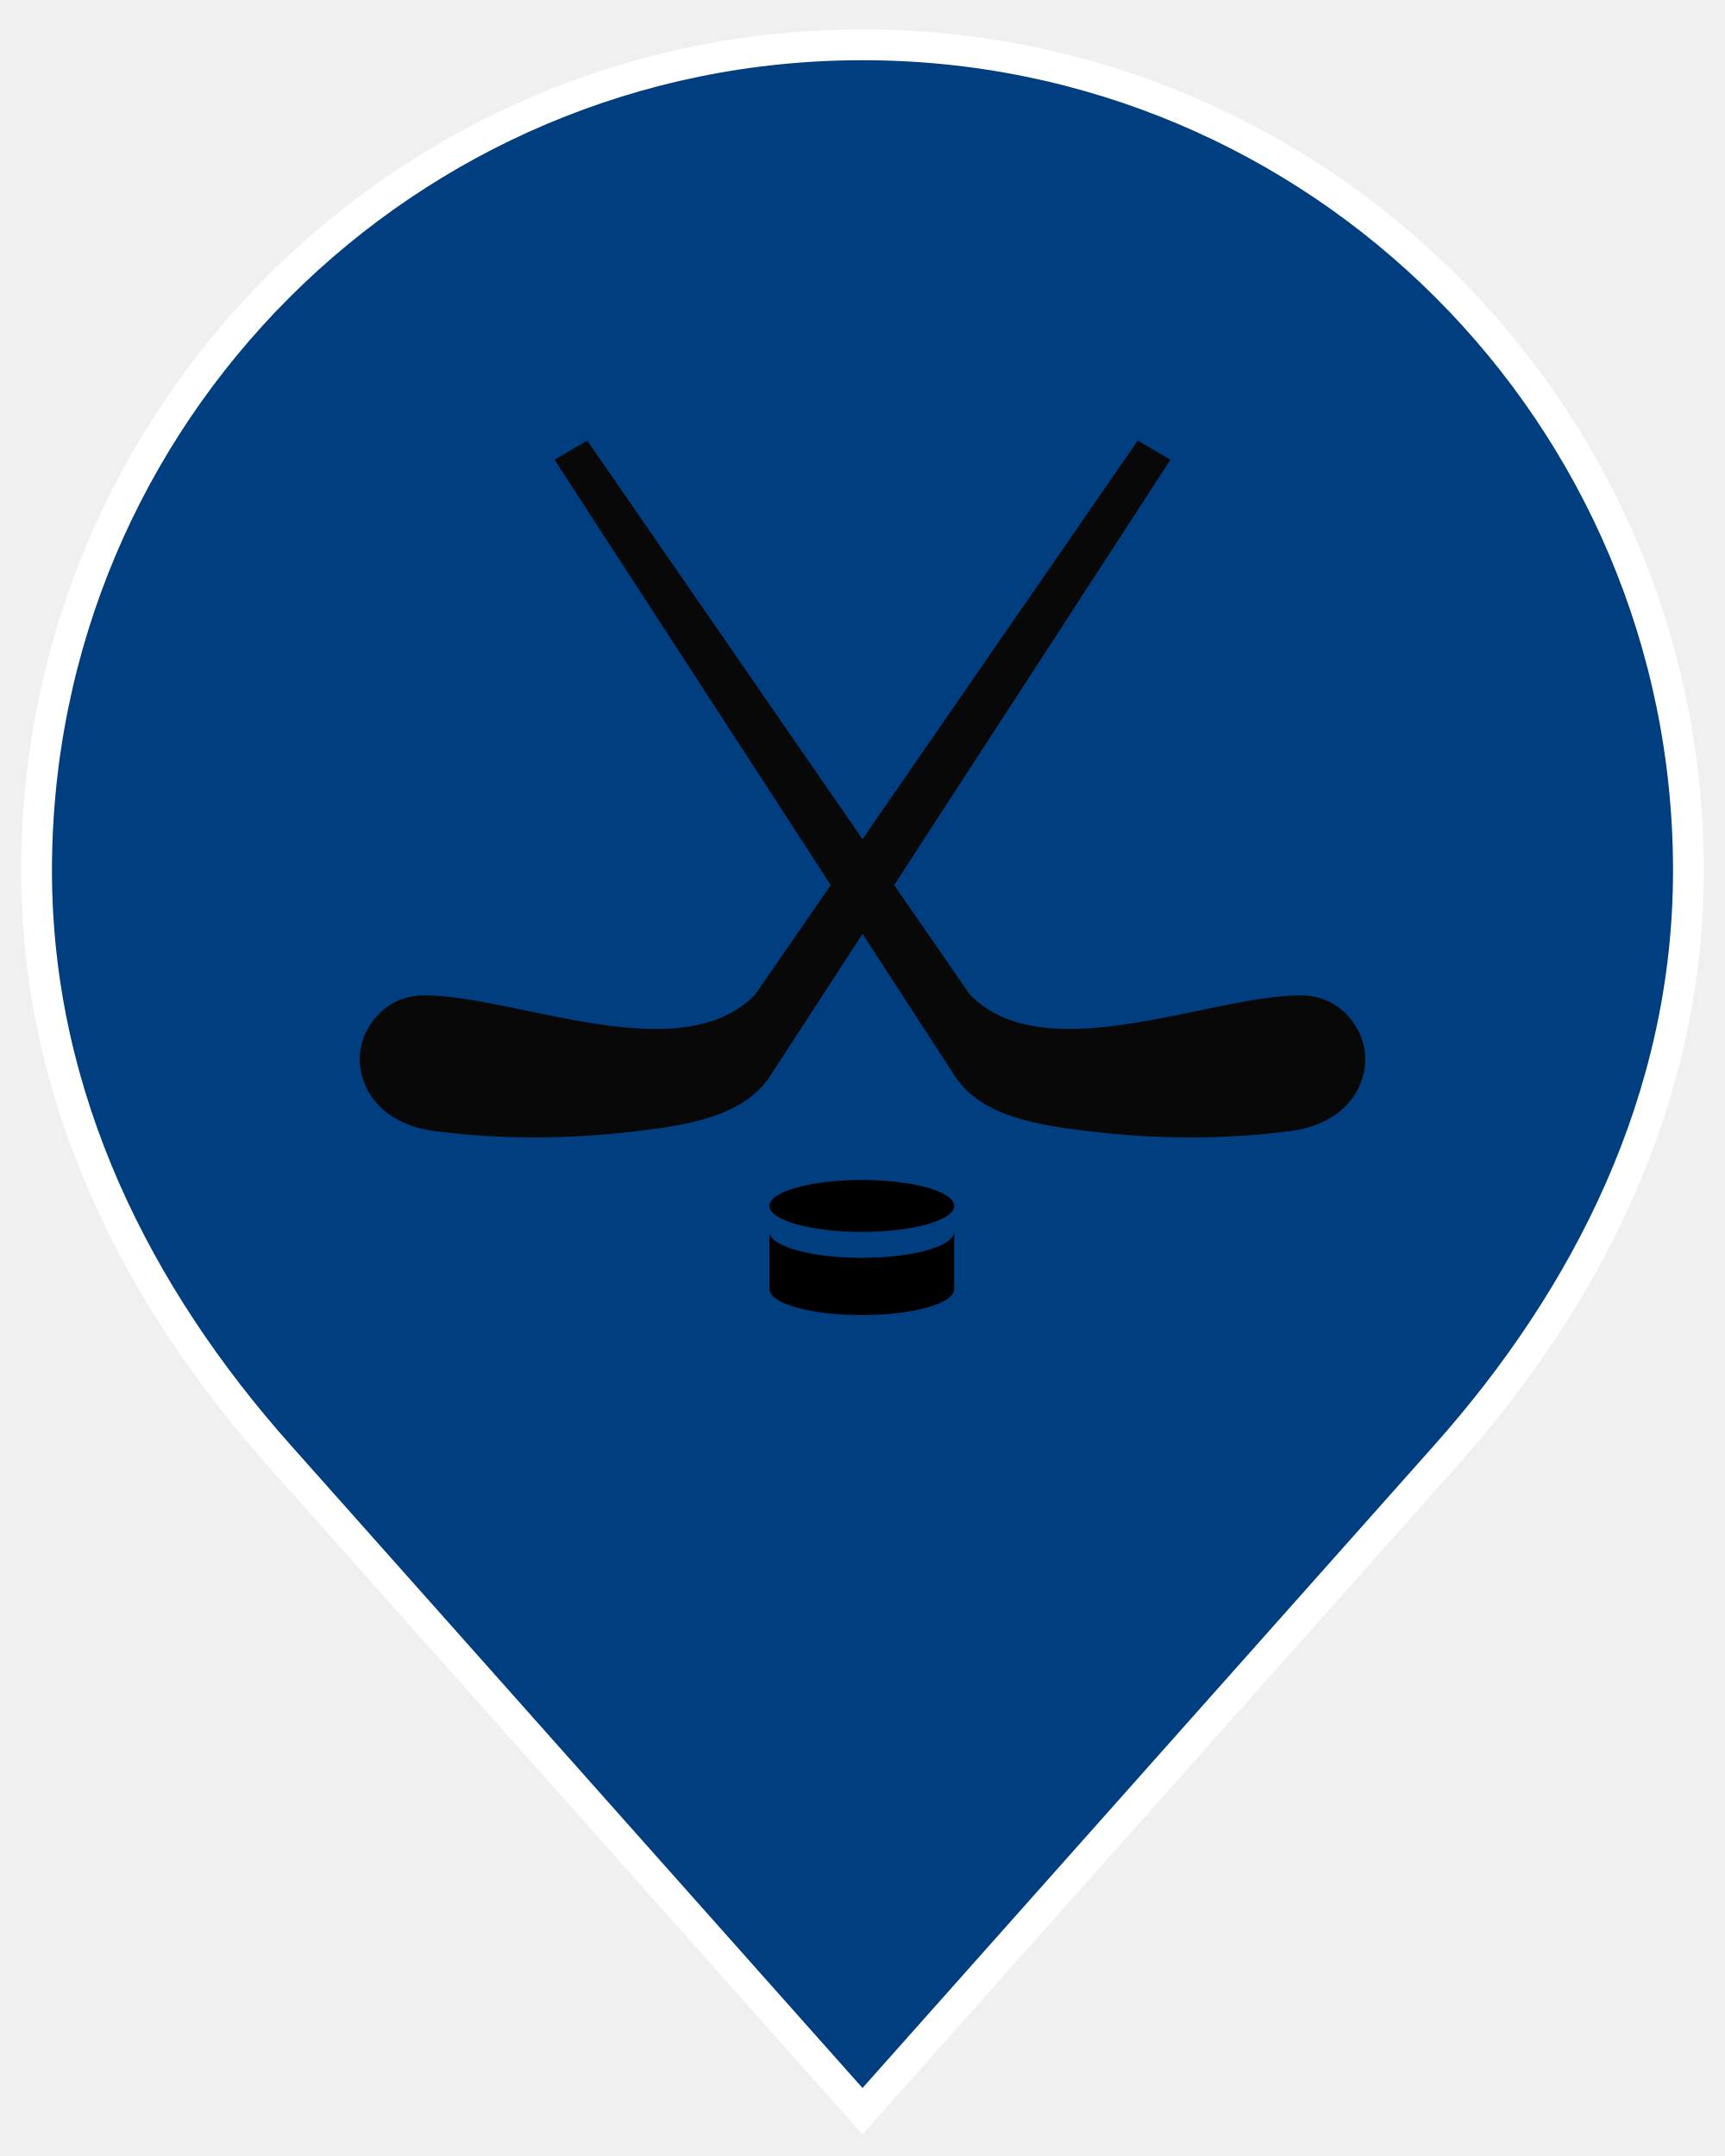
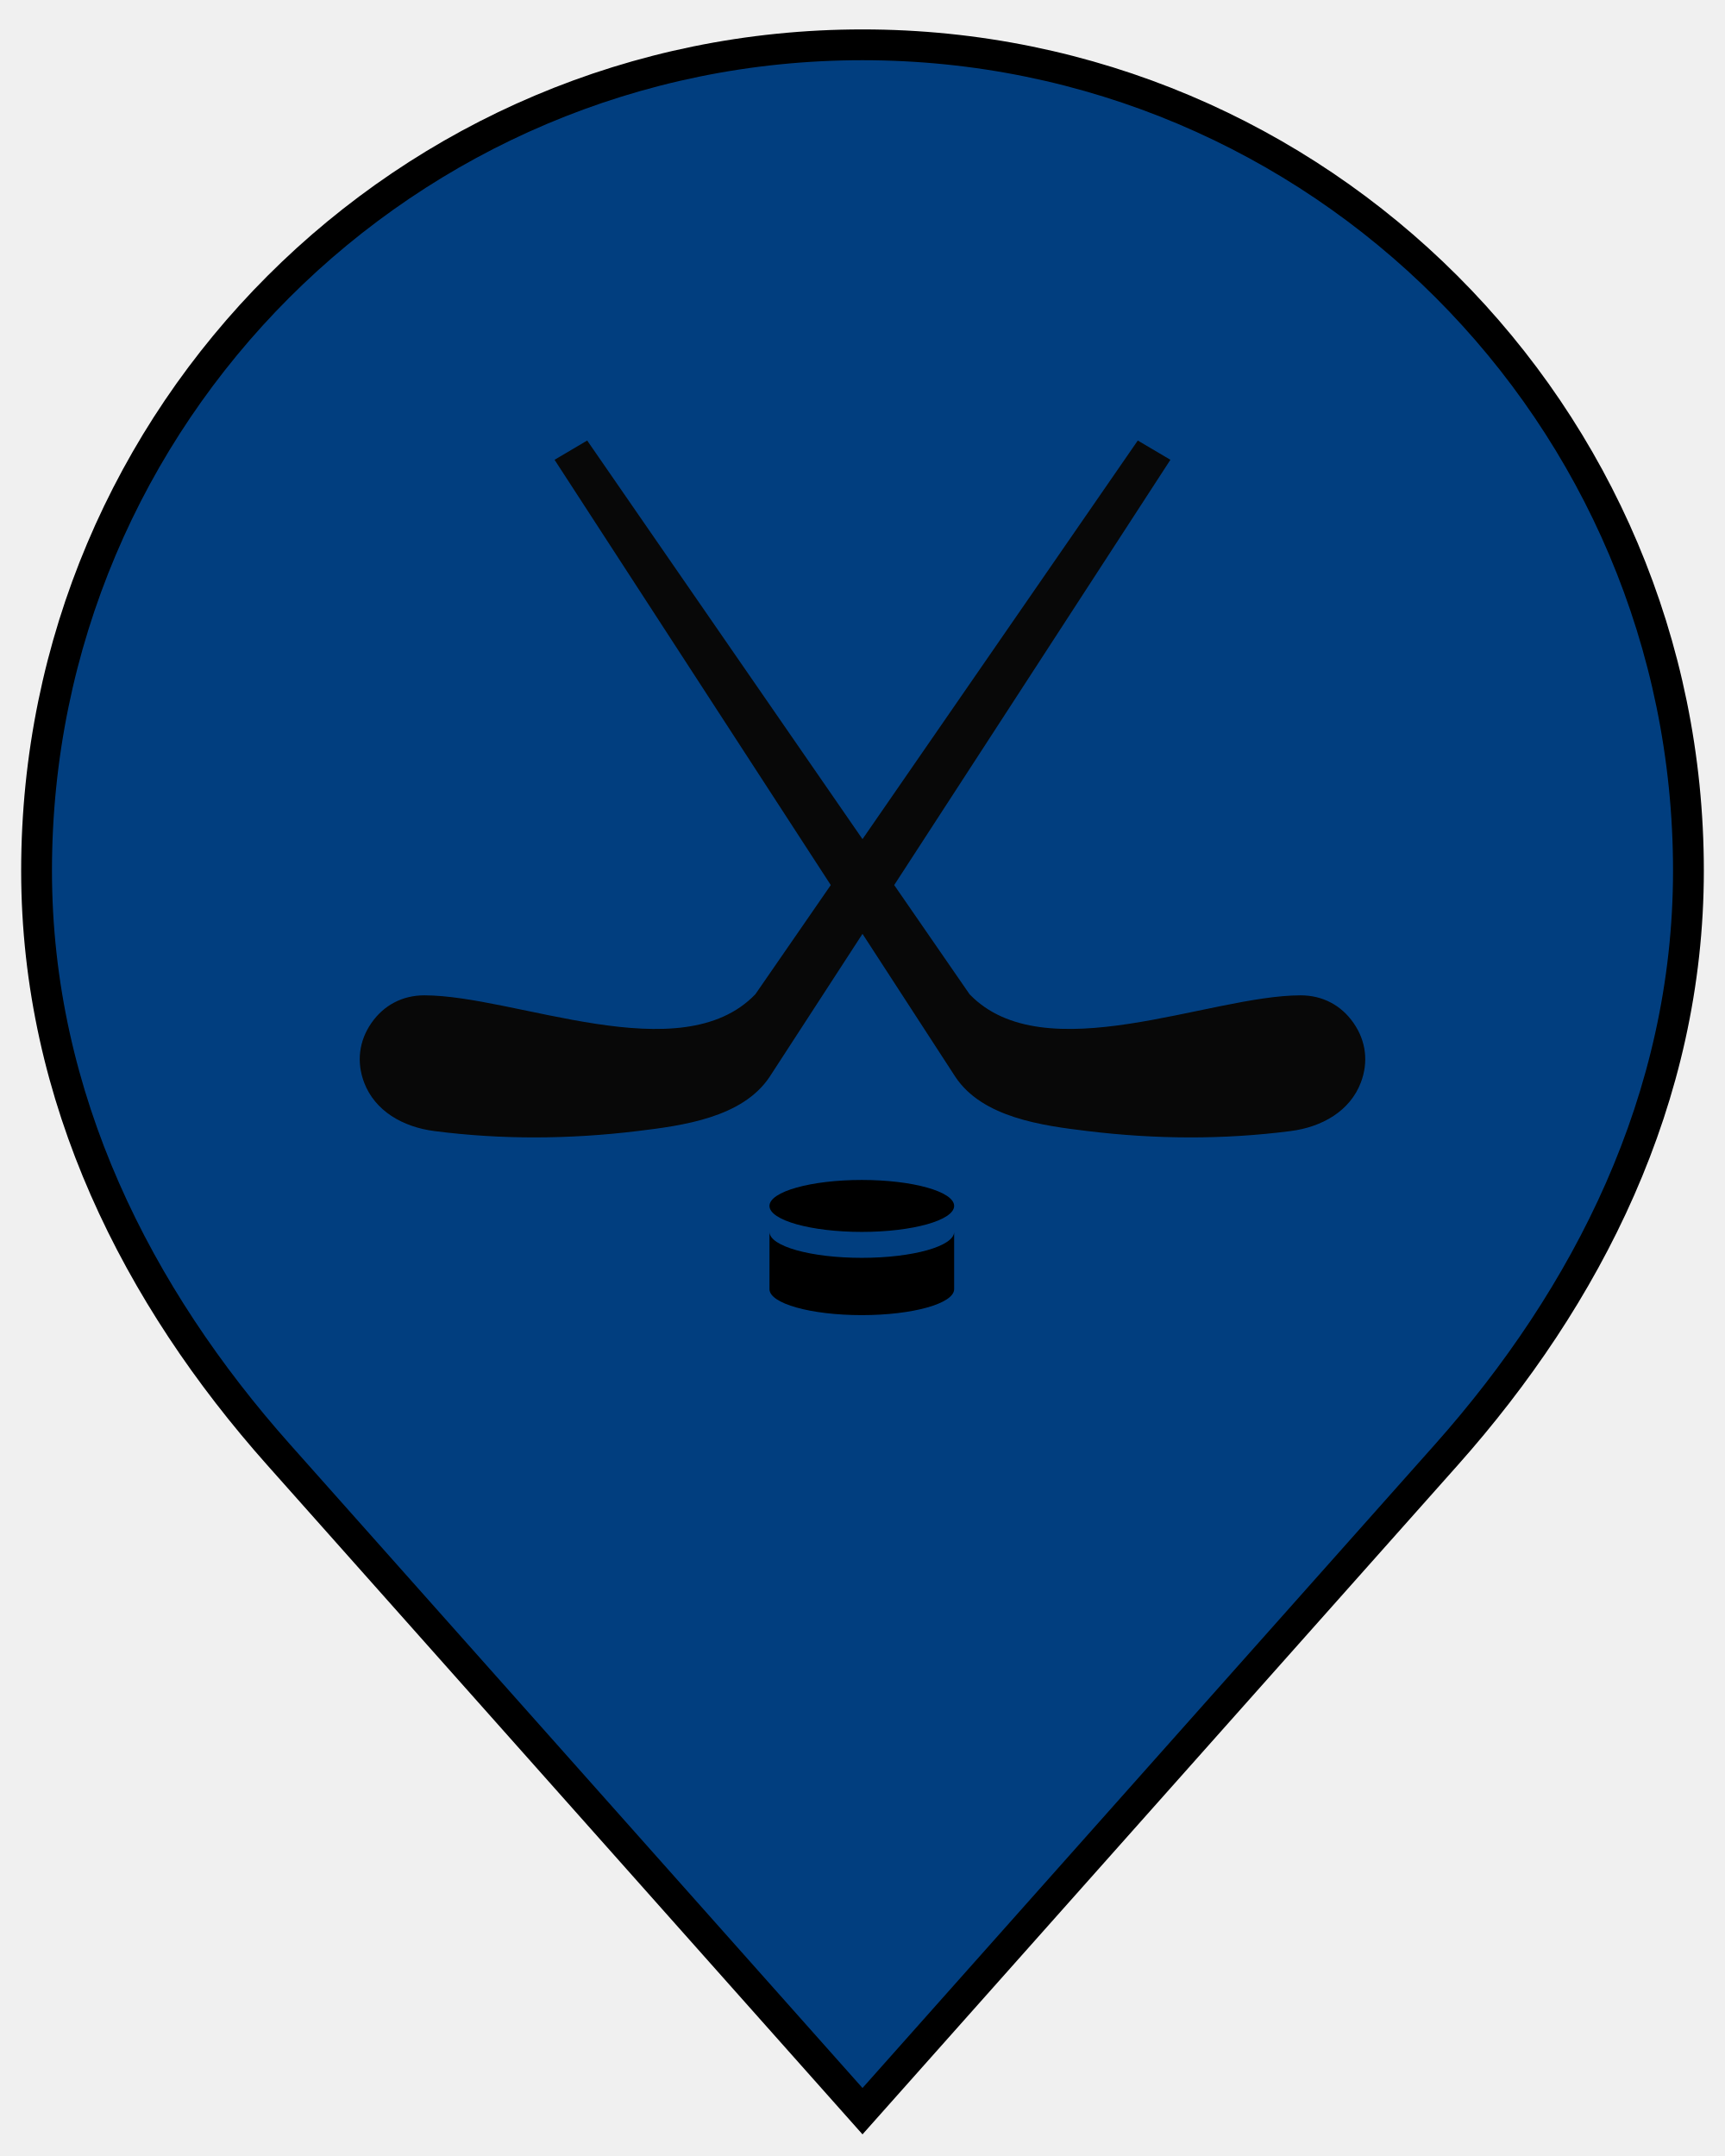
<svg xmlns="http://www.w3.org/2000/svg" width="56px" height="70px" viewBox="22 15 56 70" version="1.1">
  <defs />
  <g stroke="none" stroke-width="1" fill="none" fill-rule="evenodd" transform="translate(23, 16)">
    <g id="Group">
-       <path d="M27,0.455 C12.191,0.455 0.187,12.459 0.187,27.268 C0.187,34.672 3.48,41.099 8.041,46.227 L27,67.545 L45.959,46.228 C50.518,41.099 53.813,34.672 53.813,27.268 C53.813,12.459 41.809,0.455 27,0.455 Z" id="Shape" stroke="#FFFFFF" fill="#013E7F" />
+       <path d="M27,0.455 C12.191,0.455 0.187,12.459 0.187,27.268 C0.187,34.672 3.48,41.099 8.041,46.227 L27,67.545 L45.959,46.228 C50.518,41.099 53.813,34.672 53.813,27.268 C53.813,12.459 41.809,0.455 27,0.455 Z" id="Shape" stroke="#000000" fill="#013E7F" />
      <path d="M42.945,32.219 C42.543,31.635 41.933,31.316 41.224,31.316 C38.259,31.316 32.898,33.795 30.476,31.281 L28.029,27.736 L36.996,13.928 L35.937,13.303 L27,26.245 L18.062,13.303 L17.003,13.928 L25.97,27.736 L23.522,31.281 C21.101,33.796 15.739,31.316 12.774,31.316 C12.066,31.316 11.457,31.635 11.054,32.219 C10.652,32.801 10.57,33.485 10.821,34.147 C11.17,35.067 12.07,35.59 13.101,35.723 C15.281,36.004 17.476,35.992 19.695,35.723 C21.158,35.546 23.1,35.289 23.983,33.965 L27,29.32 L30.016,33.965 C30.899,35.289 32.842,35.546 34.305,35.723 C36.524,35.992 38.719,36.004 40.899,35.723 C41.93,35.59 42.829,35.067 43.178,34.147 C43.43,33.484 43.348,32.801 42.945,32.219 L42.945,32.219 Z" id="Shape" fill="#080808" />
      <path d="M26.977,39.839 C25.322,39.839 23.98,39.461 23.98,38.996 L23.98,40.856 C23.98,41.322 25.322,41.699 26.977,41.699 C28.633,41.699 29.975,41.322 29.975,40.856 L29.975,38.996 C29.975,39.461 28.633,39.839 26.977,39.839 L26.977,39.839 Z" id="Shape" fill="#000000" />
      <path d="M26.977,37.31 C25.327,37.31 23.98,37.689 23.98,38.153 C23.98,38.618 25.327,38.997 26.977,38.997 C28.629,38.997 29.975,38.618 29.975,38.153 C29.975,37.688 28.629,37.31 26.977,37.31 L26.977,37.31 Z" id="Shape" fill="#000000" />
    </g>
  </g>
</svg>
